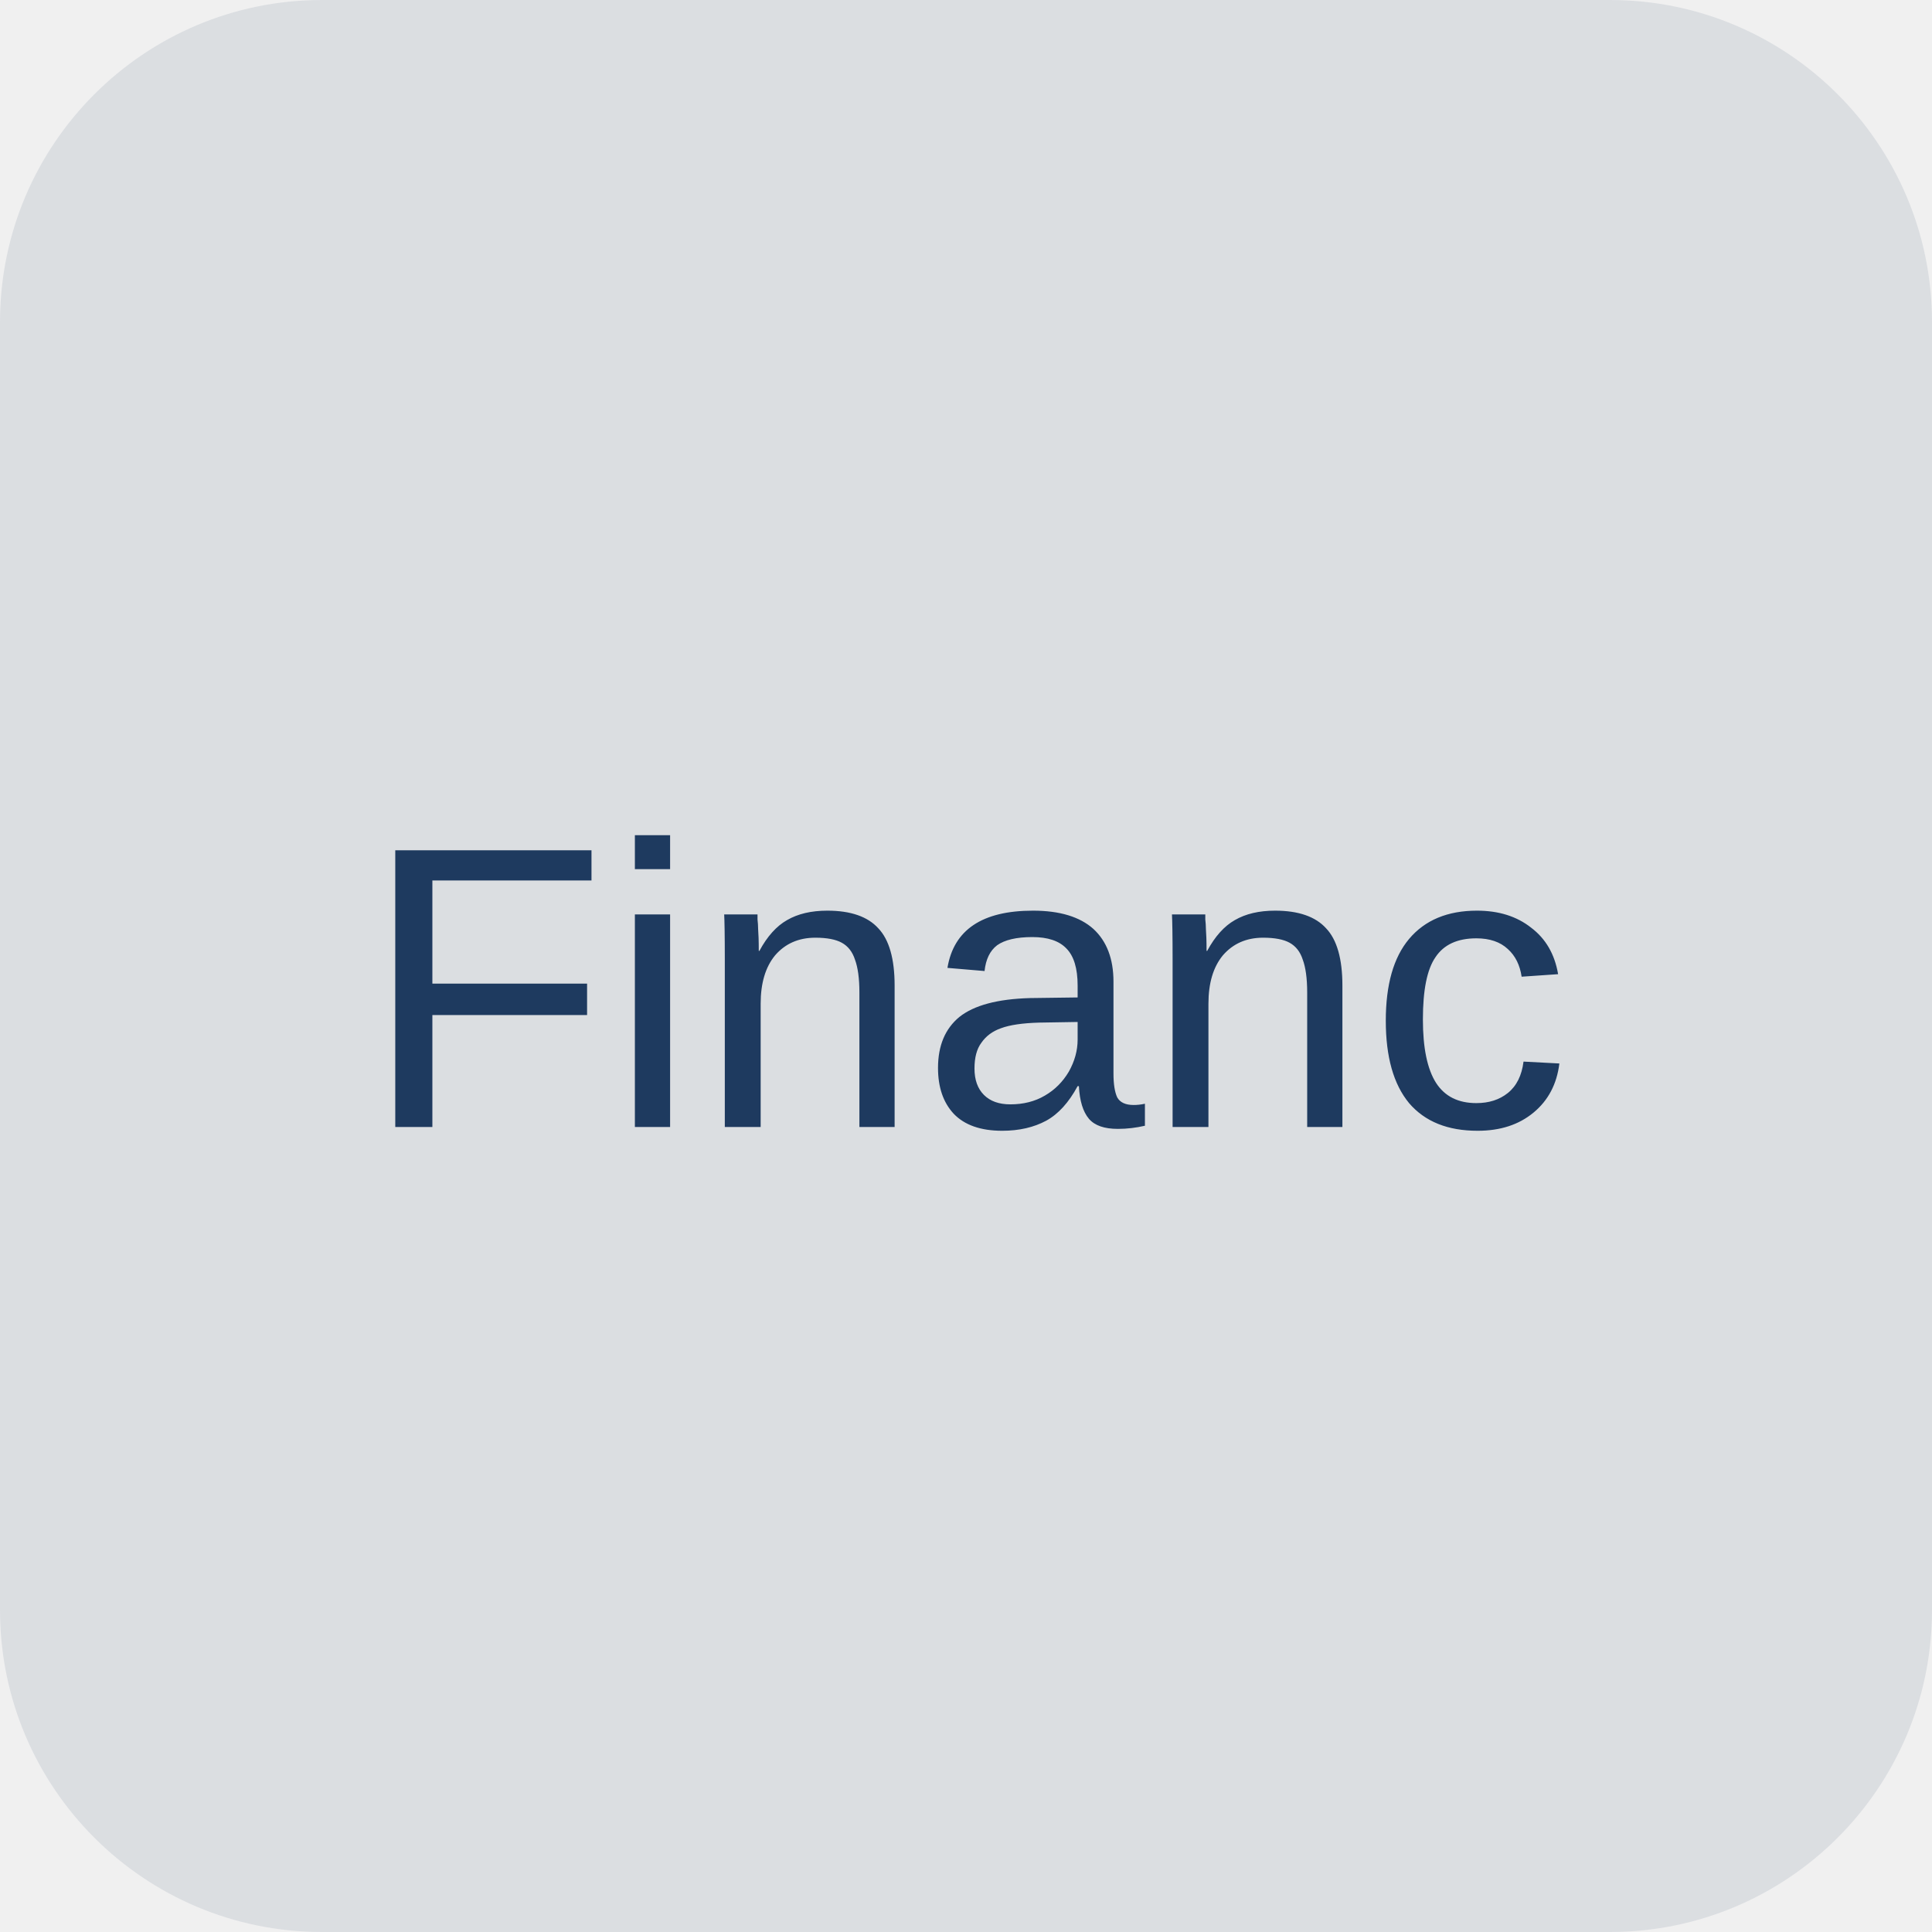
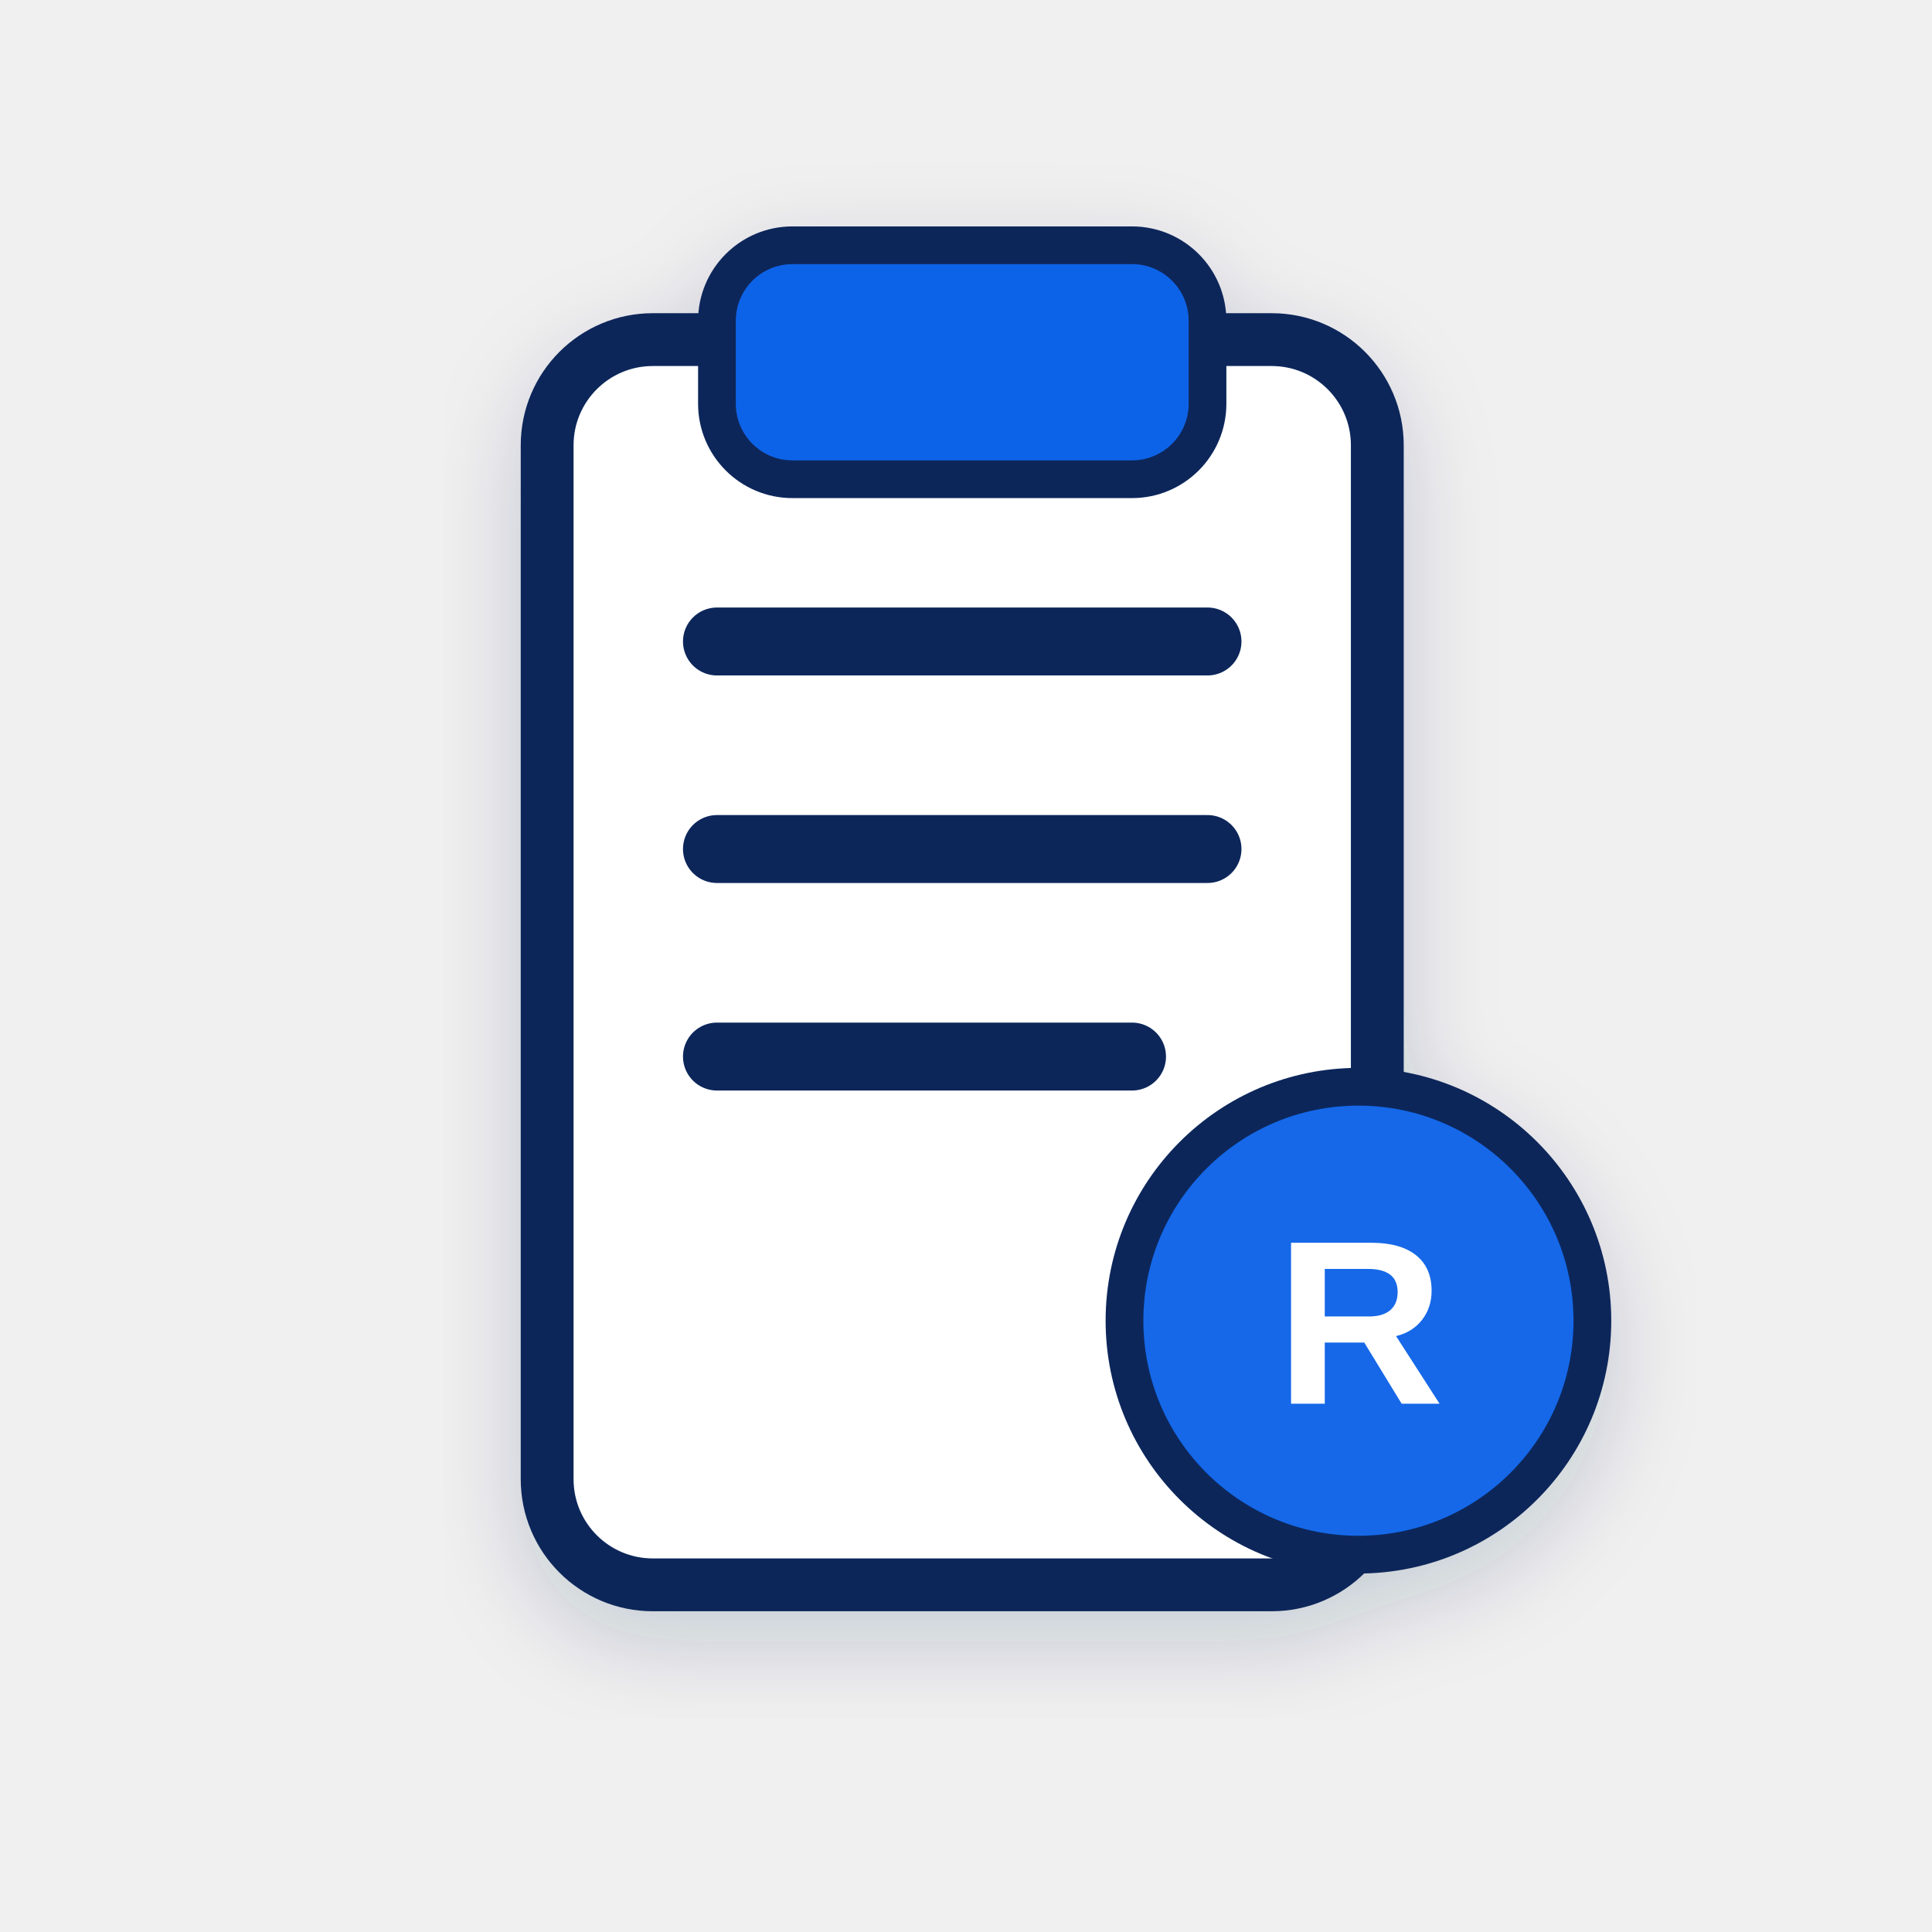
- <svg xmlns="http://www.w3.org/2000/svg" viewBox="0 0 48 48" width="48" height="48">
-   <rect width="48" height="48" rx="8" fill="#1e3a5f" opacity="0.1" />
-   <text x="24" y="28" text-anchor="middle" font-family="Arial" font-size="10" fill="#1e3a5f">Financ</text>
+ <svg xmlns="http://www.w3.org/2000/svg" width="512" height="512" viewBox="0 0 512 512" fill="none" role="img" aria-label="icon-finance-registration-deposit-fees">
+   <defs>
+     <linearGradient id="blueGrad" x1="80" y1="60" x2="430" y2="450" gradientUnits="userSpaceOnUse">
+       <stop offset="0" stop-color="#1D7DFF" />
+       <stop offset="0.55" stop-color="#0D58D8" />
+       <stop offset="1" stop-color="#061F50" />
+     </linearGradient>
+     <linearGradient id="softGrad" x1="100" y1="80" x2="420" y2="430" gradientUnits="userSpaceOnUse">
+       <stop offset="0" stop-color="#F7FBFF" />
+       <stop offset="1" stop-color="#DCEBFF" />
+     </linearGradient>
+     <filter id="softShadow" x="-10%" y="-10%" width="120%" height="120%">
+       <feDropShadow dx="0" dy="8" stdDeviation="12" flood-color="#0B2458" flood-opacity="0.18" />
+     </filter>
+   </defs>
+   <g filter="url(#softShadow)">
+     <rect x="145" y="90" width="220" height="330" rx="28" fill="#FFFFFF" stroke="#08265A" stroke-width="14" />
+     <rect x="190" y="65" width="130" height="62" rx="20" fill="#0D64E8" stroke="#08265A" stroke-width="10" />
+     <line x1="190" y1="170" x2="320" y2="170" stroke="#08265A" stroke-width="18" stroke-linecap="round" />
+     <line x1="190" y1="225" x2="320" y2="225" stroke="#08265A" stroke-width="18" stroke-linecap="round" />
+     <line x1="190" y1="280" x2="300" y2="280" stroke="#08265A" stroke-width="18" stroke-linecap="round" />
+     <circle cx="360" cy="350" r="62" fill="#1267E8" stroke="#08265A" stroke-width="10" />
+     <text x="338" y="372" font-family="Arial, sans-serif" font-size="62" font-weight="800" fill="#FFFFFF">R</text>
+   </g>
</svg>
